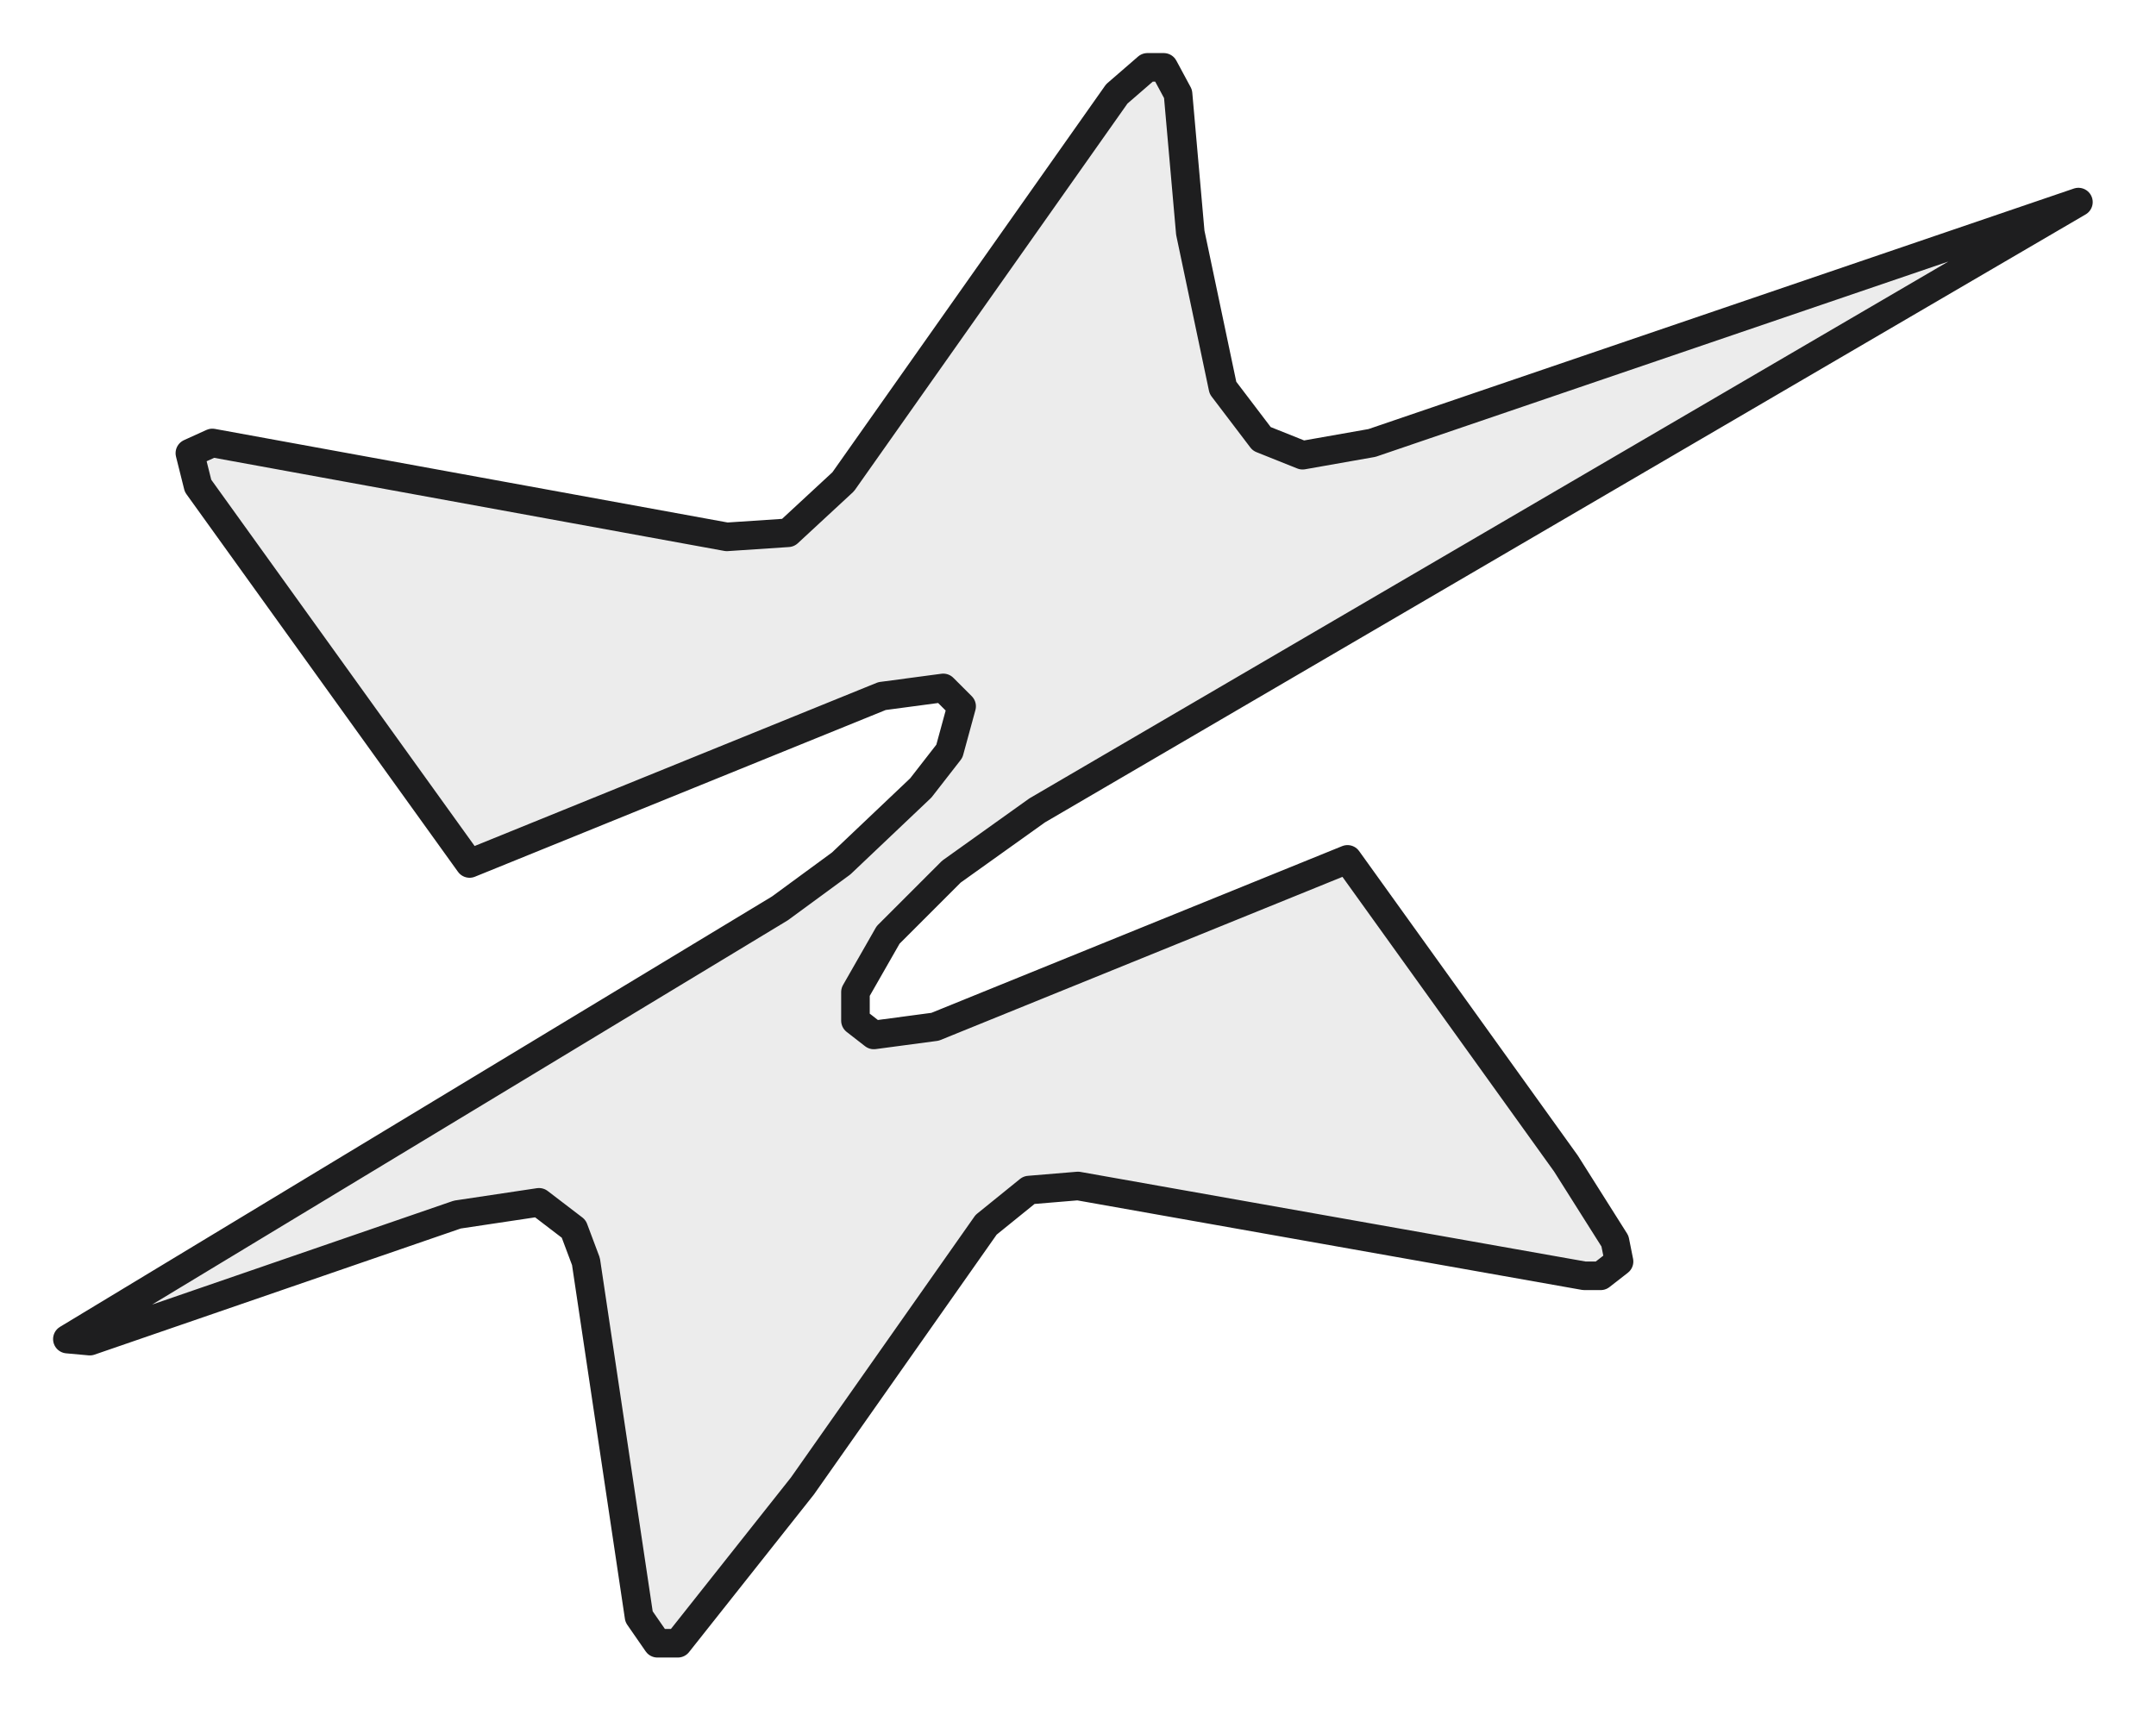
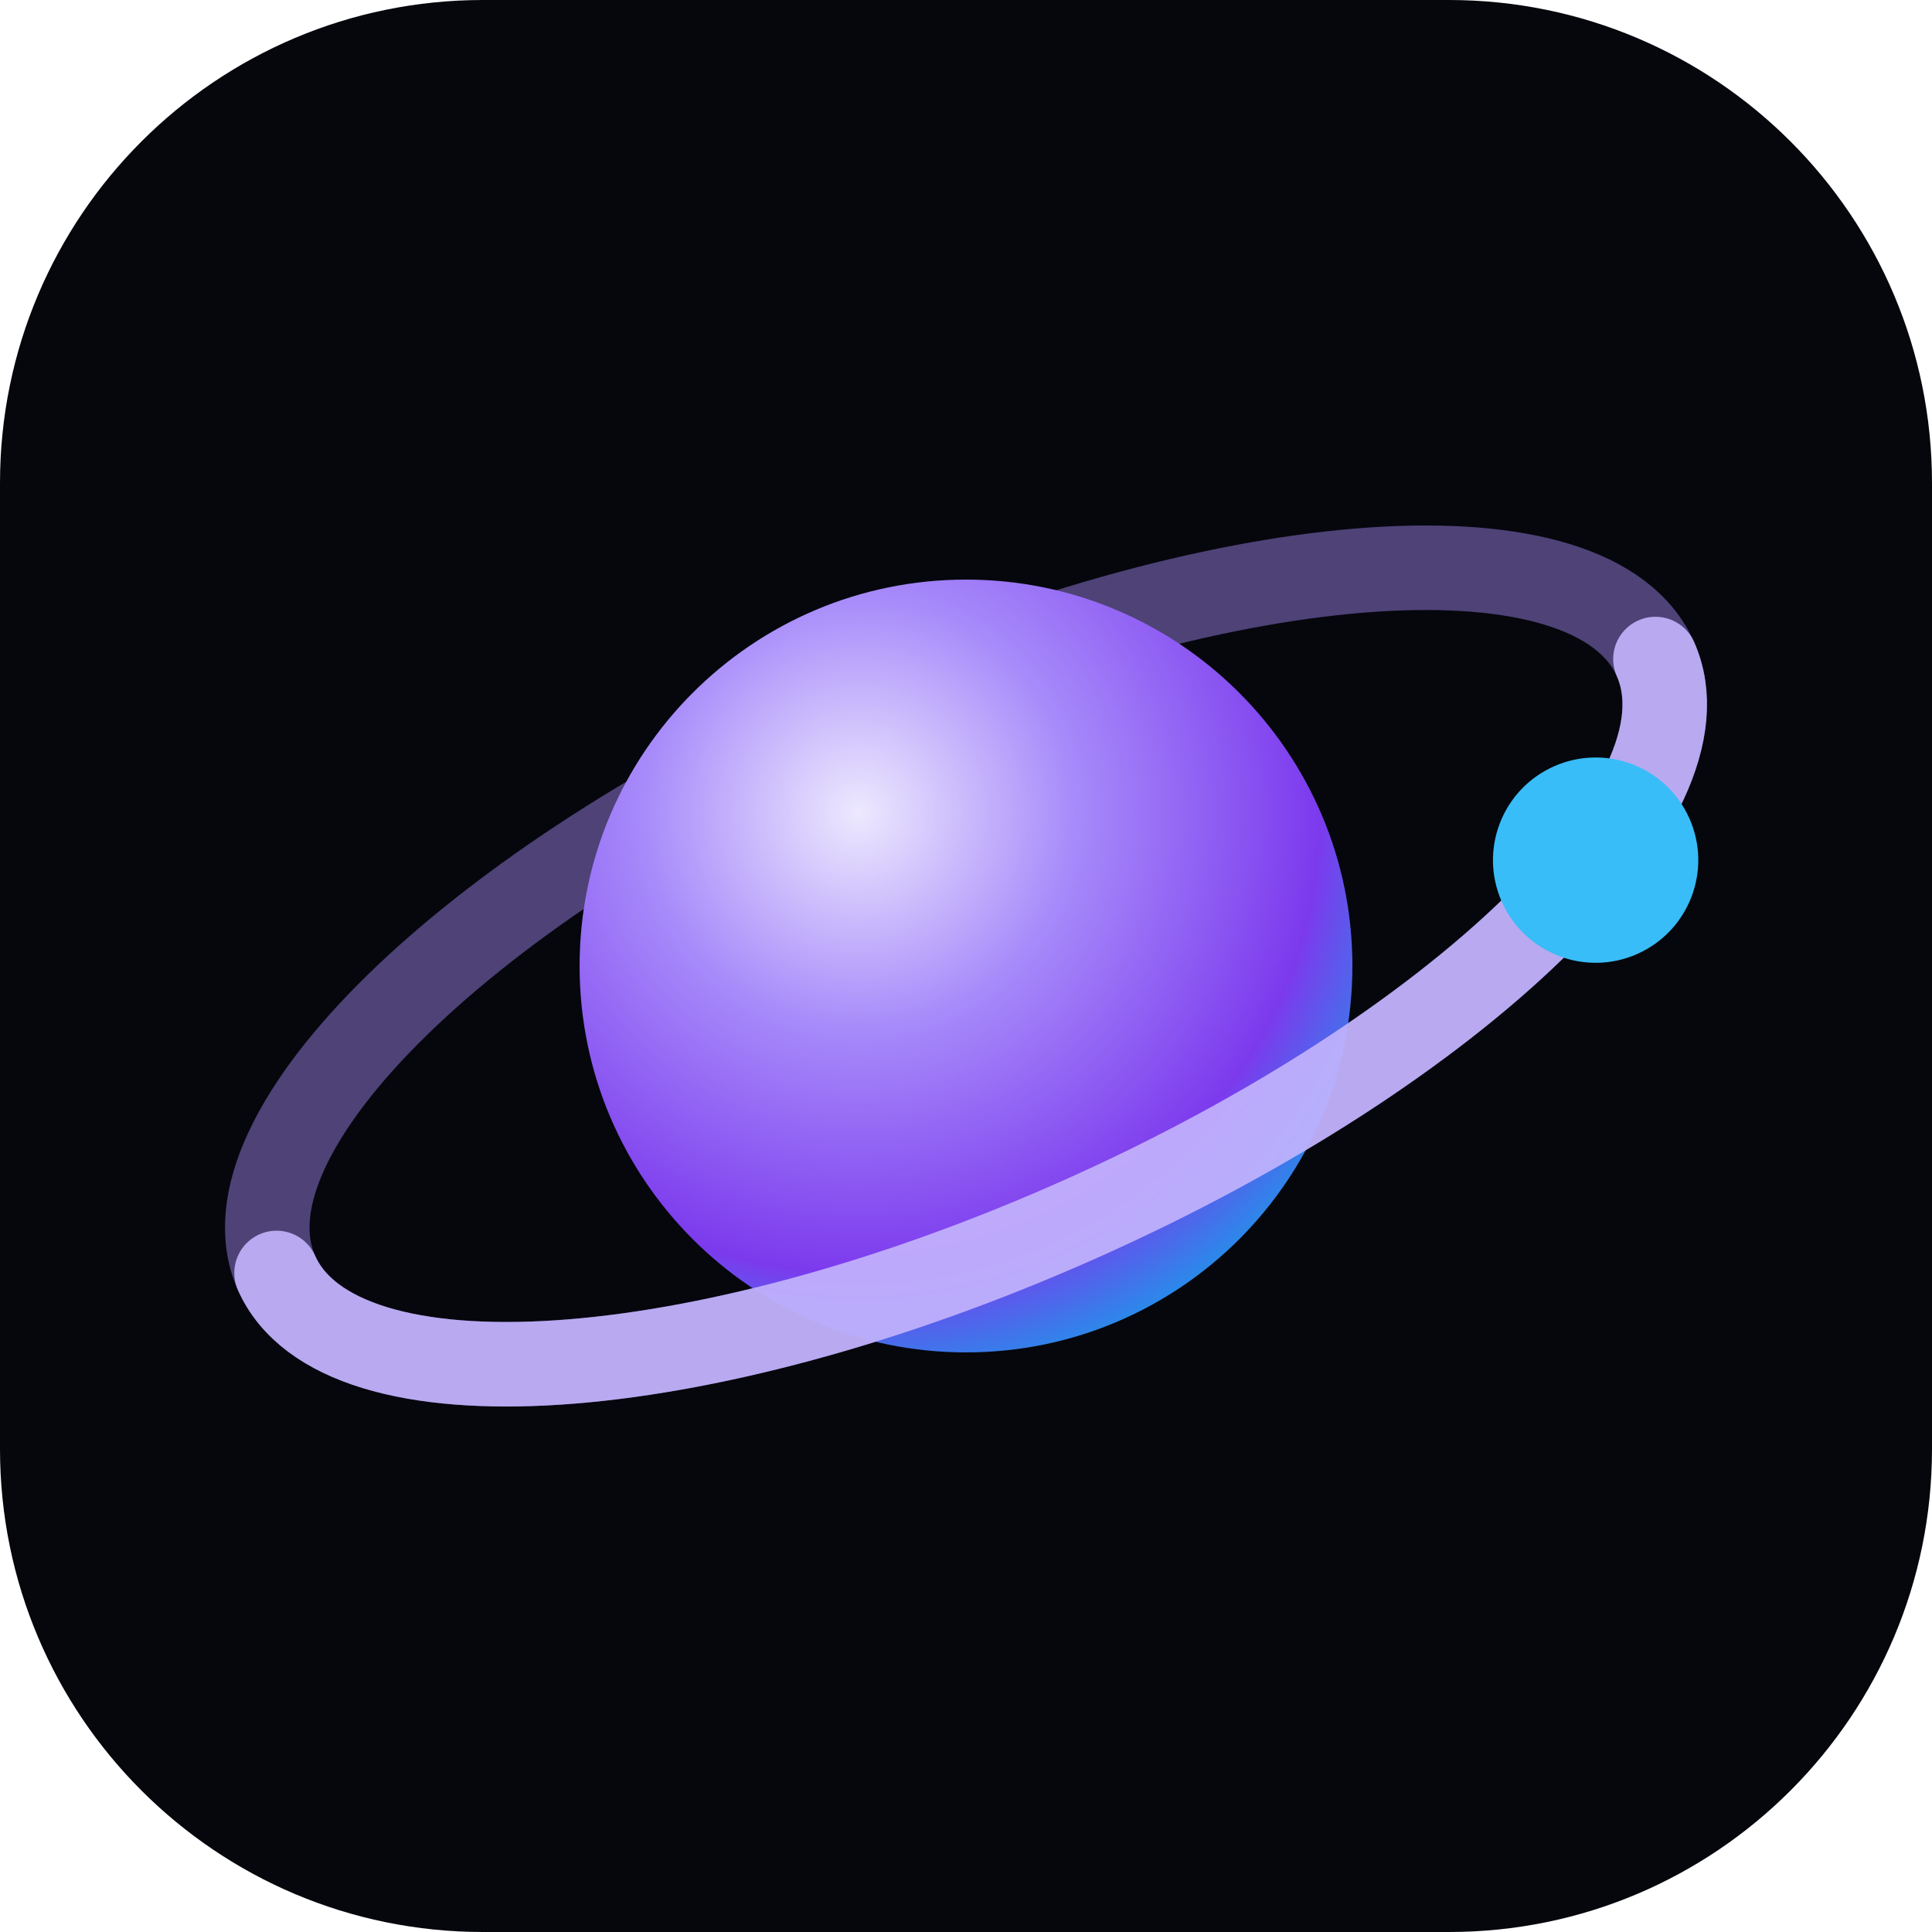
- <svg xmlns="http://www.w3.org/2000/svg" viewBox="-8 -8 528 420">
-   <path d="M158.0 394.5 L153.0 394.5 L148.5 388.0 L135.5 301.0 L132.5 293.0 L124.0 286.5 L104.0 289.5 L14.0 320.5 L8.5 320.0 L183.0 214.5 L198.0 203.5 L217.5 185.0 L224.5 176.0 L227.5 165.0 L223.0 160.5 L208.0 162.5 L107.0 203.5 L40.5 111.0 L38.5 103.0 L44.0 100.5 L170.0 123.5 L185.0 122.5 L198.5 110.0 L265.5 15.0 L273.0 8.5 L277.0 8.5 L280.5 15.0 L283.5 49.0 L291.5 87.0 L301.0 99.5 L311.0 103.5 L328.0 100.5 L501.0 41.5 L246.0 190.5 L225.0 205.5 L209.5 221.0 L201.5 235.0 L201.5 242.0 L206.0 245.5 L221.0 243.5 L322.0 202.5 L375.5 277.0 L387.5 296.0 L388.5 301.0 L384.0 304.5 L380.0 304.5 L256.0 282.5 L244.0 283.5 L233.5 292.0 L188.5 356.0 L158.0 394.5 Z" fill="#ECECEC" stroke="#1E1E1F" stroke-width="7" stroke-linejoin="round" />
+ <svg xmlns="http://www.w3.org/2000/svg" viewBox="0 0 32 32">
+   <defs>
+     <radialGradient id="c" cx="0.36" cy="0.3" r="0.8">
+       <stop offset="0" stop-color="#EDE9FE" />
+       <stop offset="0.35" stop-color="#A78BFA" />
+       <stop offset="0.75" stop-color="#7C3AED" />
+       <stop offset="1" stop-color="#0EA5E9" />
+     </radialGradient>
+   </defs>
+   <rect width="32" height="32" rx="8" fill="#05070D" />
+   <g transform="rotate(-24 16 16)">
+     <ellipse cx="16" cy="16" rx="12.5" ry="4.6" fill="none" stroke="#A78BFA" stroke-opacity="0.45" stroke-width="1.4" />
+   </g>
+   <circle cx="16" cy="16" r="6.4" fill="url(#c)" />
+   <g transform="rotate(-24 16 16)">
+     <path d="M28.5 16 A12.5 4.6 0 0 1 3.5 16" fill="none" stroke="#C4B5FD" stroke-opacity="0.9" stroke-width="1.4" stroke-linecap="round" />
+     <circle cx="26.24" cy="18.64" r="1.7" fill="#38BDF8" />
+   </g>
</svg>
